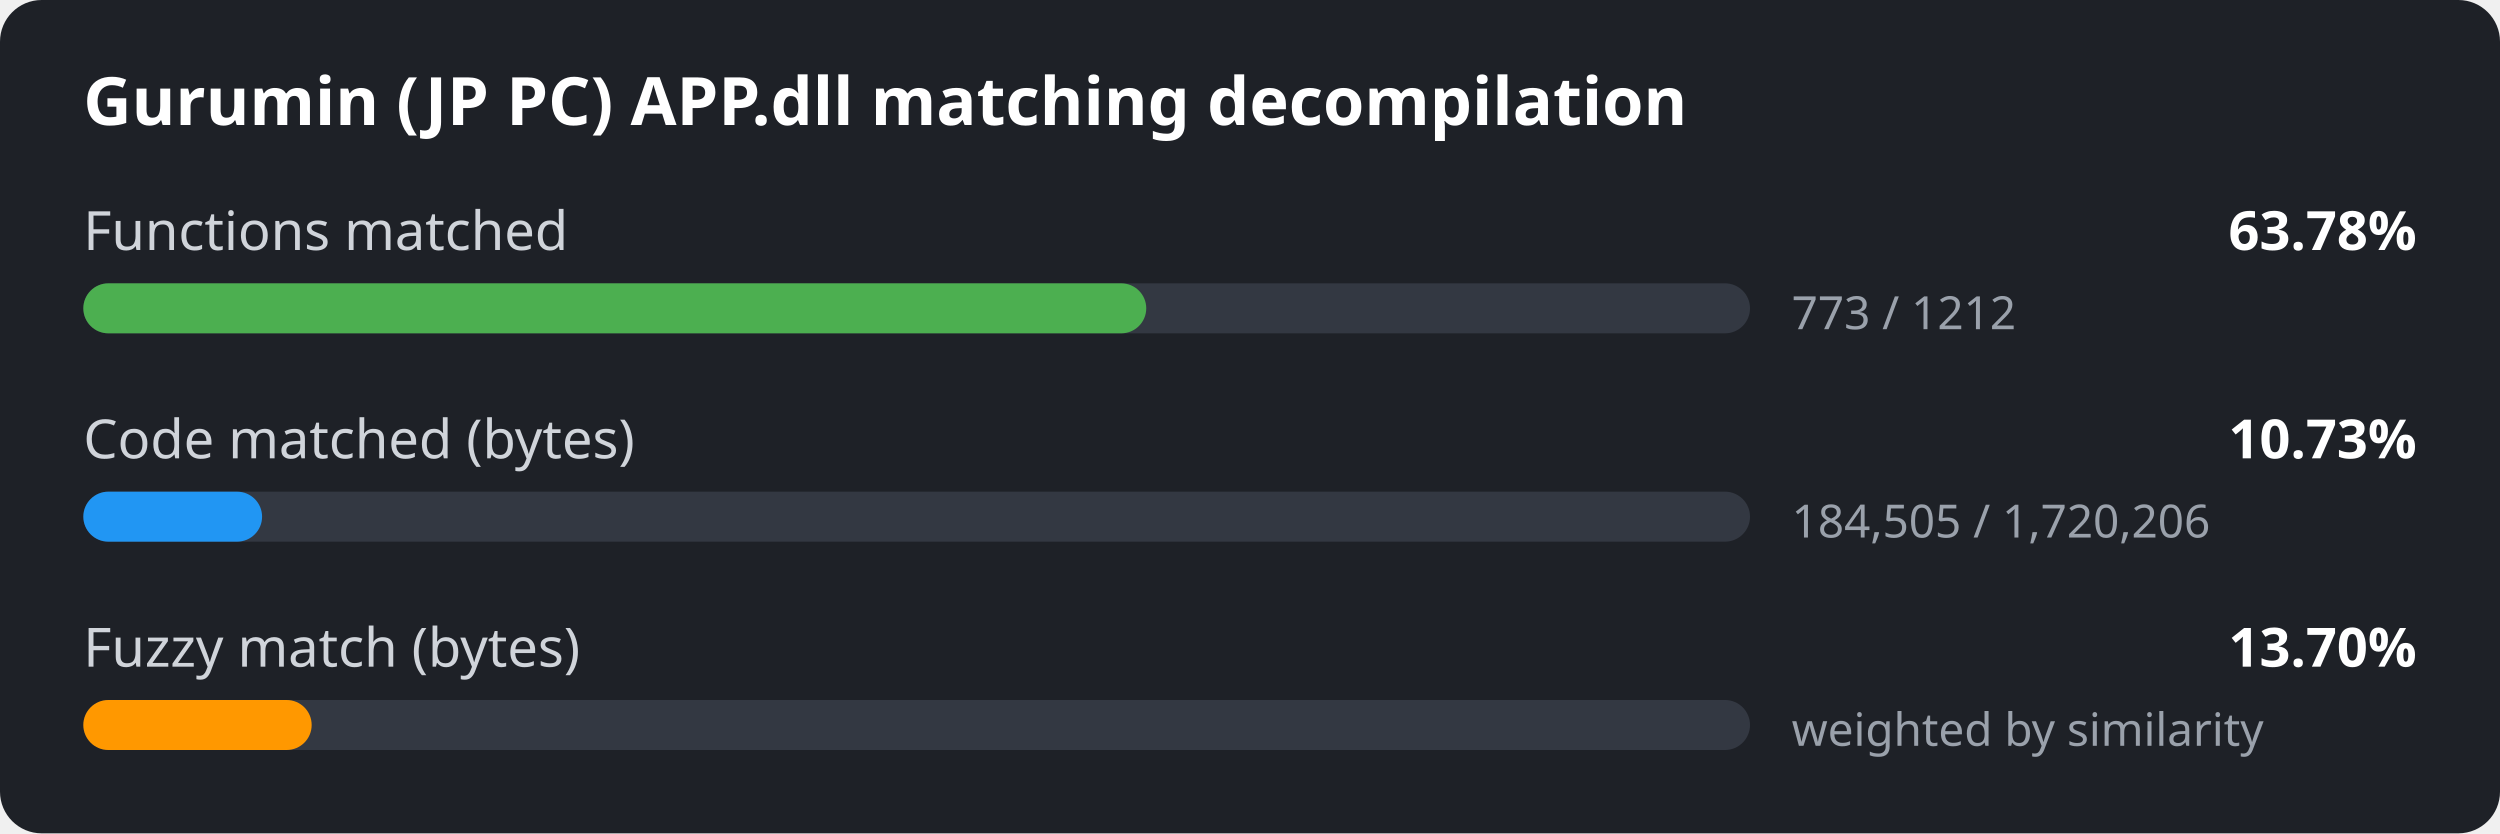
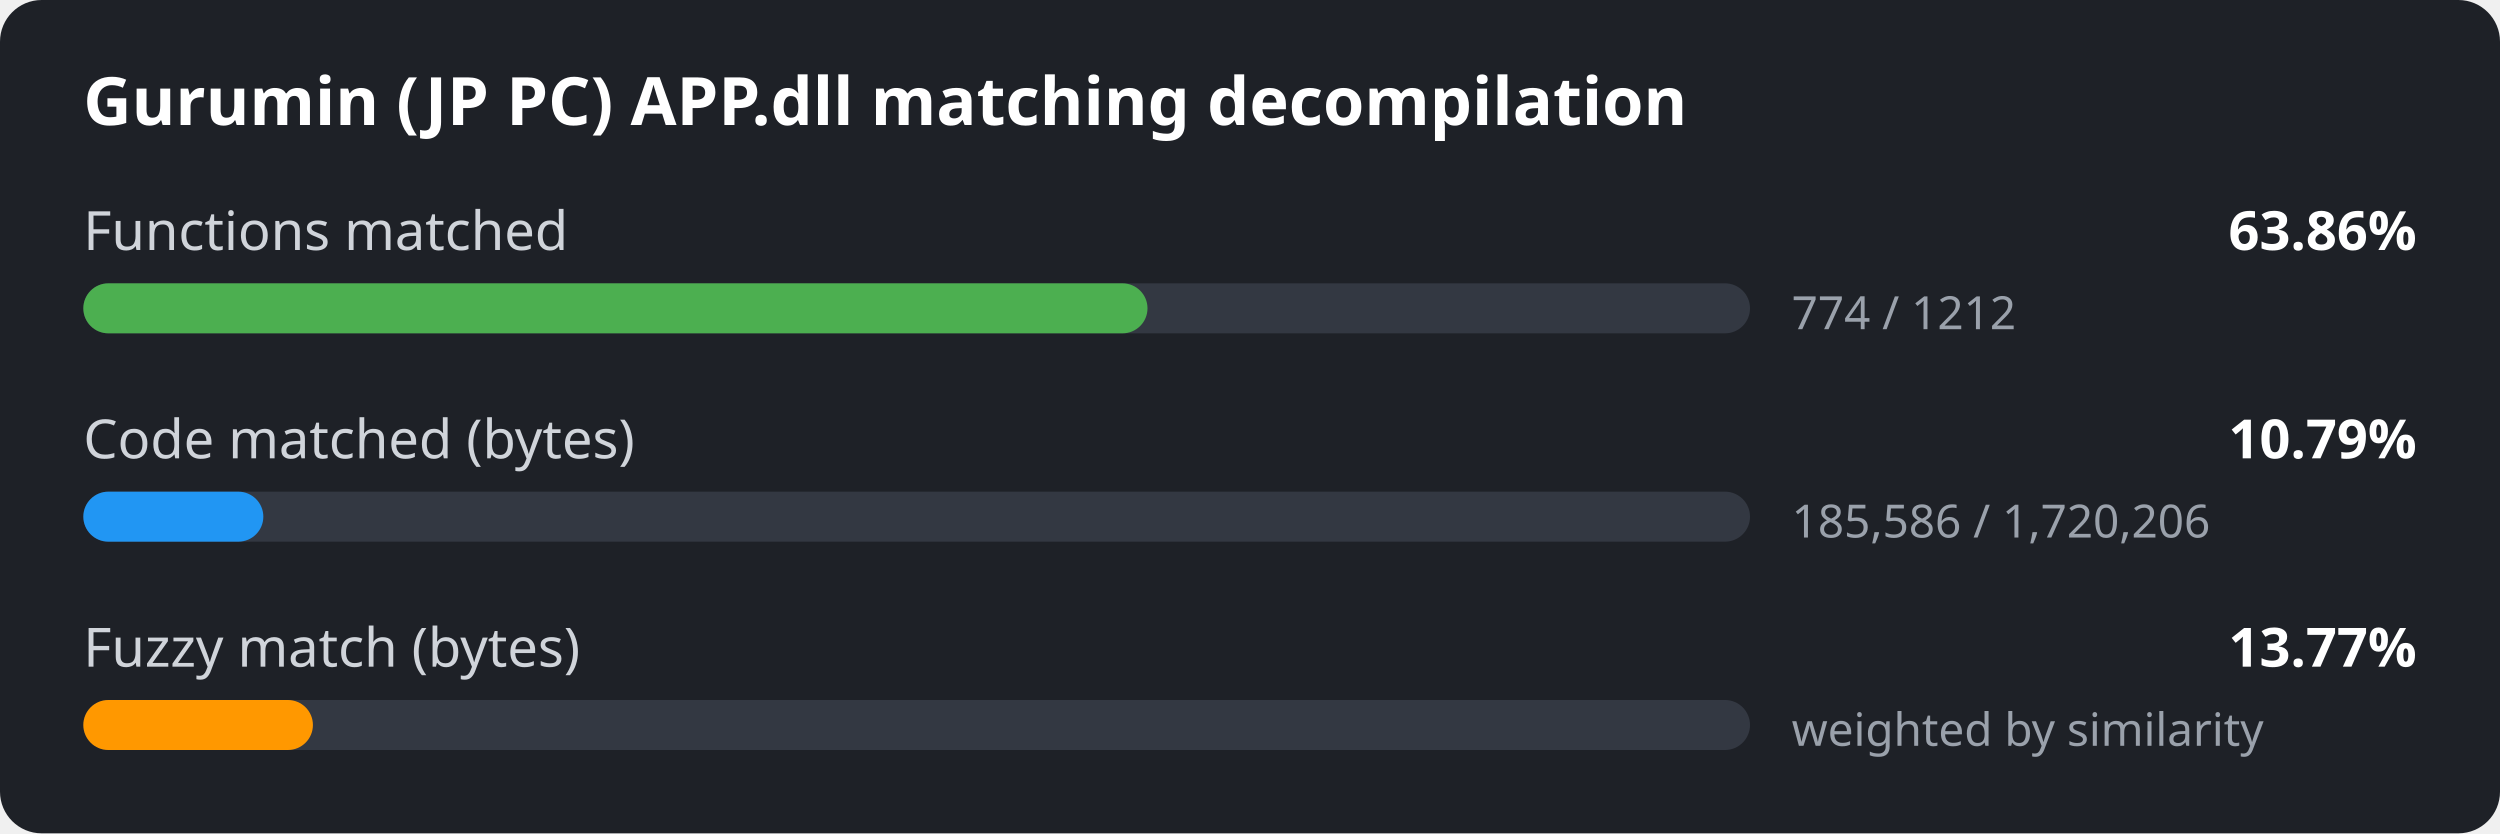
<svg xmlns="http://www.w3.org/2000/svg" width="600" height="200" viewBox="0 0 600 200">
  <style>
.bg { fill: #1e2127; }
.title { font: 600 16px sans-serif; fill: #ffffff; }
.label { font: 13px sans-serif; fill: #d0d4da; }
.value { font: 600 13px sans-serif; fill: #ffffff; }
.detail { font: 11px sans-serif; fill: #9aa1ab; }
.track { fill: #333842; }
</style>
  <rect width="600" height="200" rx="10" class="bg" />
  <text x="20" y="30" class="title">Gurumin (JP PC) APP.dll matching decompilation</text>
  <text x="20" y="60" class="label">Functions matched</text>
-   <text x="580" y="60" class="value" text-anchor="end">63.78%</text>
+   <text x="580" y="60" class="value" text-anchor="end">63.86%</text>
  <rect x="20" y="68" width="400" height="12" rx="6" class="track" />
-   <rect x="20" y="68" width="255.1" height="12" rx="6" fill="#4caf50" />
-   <text x="430" y="79" class="detail">773 / 1212</text>
+   <rect x="20" y="68" width="255.4" height="12" rx="6" fill="#4caf50" />
+   <text x="430" y="79" class="detail">774 / 1212</text>
  <text x="20" y="110" class="label">Code matched (bytes)</text>
-   <text x="580" y="110" class="value" text-anchor="end">10.73%</text>
+   <text x="580" y="110" class="value" text-anchor="end">10.79%</text>
  <rect x="20" y="118" width="400" height="12" rx="6" class="track" />
-   <rect x="20" y="118" width="42.9" height="12" rx="6" fill="#2196f3" />
-   <text x="430" y="129" class="detail">184,505 / 1,720,206</text>
+   <rect x="20" y="118" width="43.2" height="12" rx="6" fill="#2196f3" />
+   <text x="430" y="129" class="detail">185,586 / 1,720,206</text>
  <text x="20" y="160" class="label">Fuzzy match (bytes)</text>
-   <text x="580" y="160" class="value" text-anchor="end">13.70%</text>
+   <text x="580" y="160" class="value" text-anchor="end">13.77%</text>
  <rect x="20" y="168" width="400" height="12" rx="6" class="track" />
-   <rect x="20" y="168" width="54.8" height="12" rx="6" fill="#ff9800" />
+   <rect x="20" y="168" width="55.1" height="12" rx="6" fill="#ff9800" />
  <text x="430" y="179" class="detail">weighted by similarity</text>
</svg>
